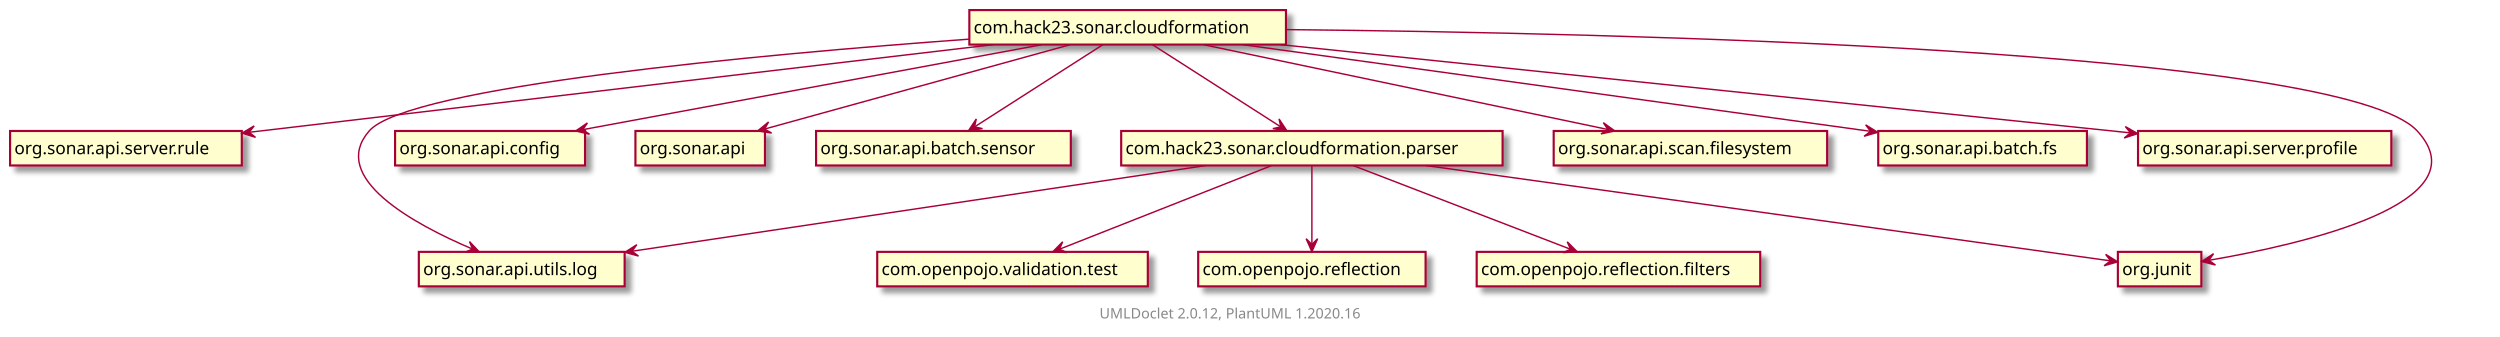
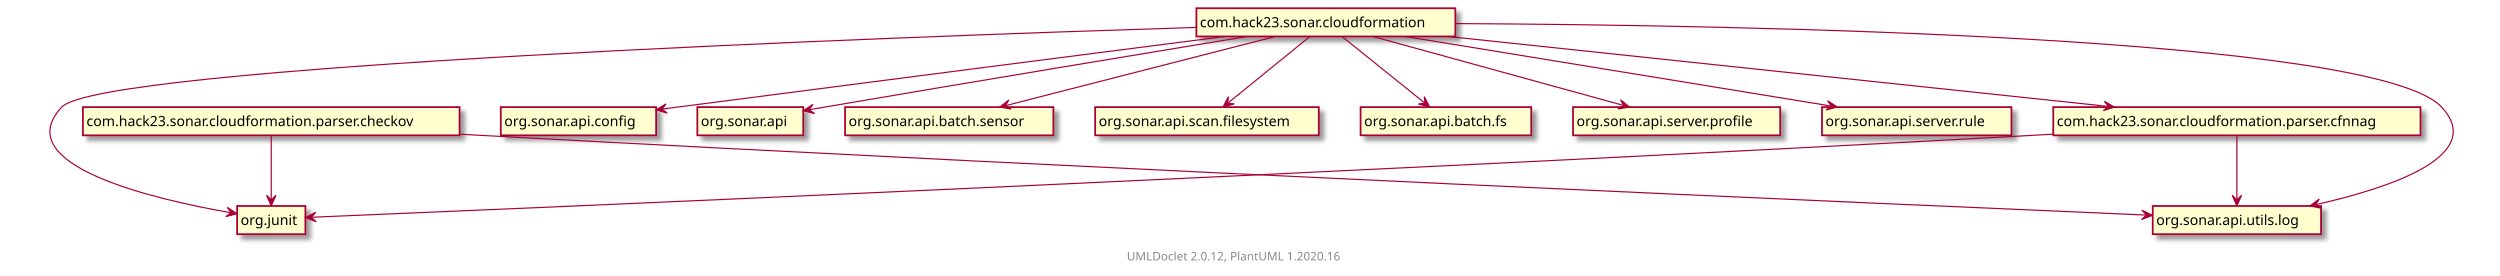
- <svg xmlns="http://www.w3.org/2000/svg" xmlns:xlink="http://www.w3.org/1999/xlink" contentScriptType="application/ecmascript" contentStyleType="text/css" height="234px" preserveAspectRatio="none" style="width:1737px;height:234px;" version="1.1" viewBox="0 0 1737 234" width="1737px" zoomAndPan="magnify">
+ <svg xmlns="http://www.w3.org/2000/svg" xmlns:xlink="http://www.w3.org/1999/xlink" contentScriptType="application/ecmascript" contentStyleType="text/css" height="234px" preserveAspectRatio="none" style="width:2124px;height:234px;" version="1.1" viewBox="0 0 2124 234" width="2124px" zoomAndPan="magnify">
  <defs>
-     <filter height="300%" id="fvwk1cj9llywc" width="300%" x="-1" y="-1">
+     <filter height="300%" id="f1ut718gleqmdj" width="300%" x="-1" y="-1">
      <feGaussianBlur result="blurOut" stdDeviation="2.0" />
      <feColorMatrix in="blurOut" result="blurOut2" type="matrix" values="0 0 0 0 0 0 0 0 0 0 0 0 0 0 0 0 0 0 .4 0" />
      <feOffset dx="4.0" dy="4.0" in="blurOut2" result="blurOut3" />
      <feBlend in="SourceGraphic" in2="blurOut3" mode="normal" />
    </filter>
  </defs>
  <g>
    <a href="com/hack23/sonar/cloudformation/package-summary.html" target="_top" title="com/hack23/sonar/cloudformation/package-summary.html" xlink:actuate="onRequest" xlink:href="com/hack23/sonar/cloudformation/package-summary.html" xlink:show="new" xlink:title="com/hack23/sonar/cloudformation/package-summary.html" xlink:type="simple">
-       <rect codeLine="23" fill="#FEFECE" filter="url(#fvwk1cj9llywc)" height="23.969" id="com.hack23.sonar.cloudformation" style="stroke: #A80036; stroke-width: 1.5;" width="220" x="673.5" y="7" />
-       <text fill="#000000" font-family="sans-serif" font-size="12" lengthAdjust="spacingAndGlyphs" textLength="214" x="676.5" y="23.139">com.hack23.sonar.cloudformation</text>
+       <rect codeLine="22" fill="#FEFECE" filter="url(#f1ut718gleqmdj)" height="23.969" id="com.hack23.sonar.cloudformation" style="stroke: #A80036; stroke-width: 1.5;" width="220" x="1016.45" y="7" />
+       <text fill="#000000" font-family="sans-serif" font-size="12" lengthAdjust="spacingAndGlyphs" textLength="214" x="1019.45" y="23.139">com.hack23.sonar.cloudformation</text>
    </a>
-     <rect fill="#FEFECE" filter="url(#fvwk1cj9llywc)" height="23.969" id="org.sonar.api.server.rule" style="stroke: #A80036; stroke-width: 1.5;" width="161" x="7" y="91" />
-     <text fill="#000000" font-family="sans-serif" font-size="12" lengthAdjust="spacingAndGlyphs" textLength="155" x="10" y="107.139">org.sonar.api.server.rule</text>
-     <rect fill="#FEFECE" filter="url(#fvwk1cj9llywc)" height="23.969" id="org.sonar.api.utils.log" style="stroke: #A80036; stroke-width: 1.5;" width="143" x="291" y="175" />
-     <text fill="#000000" font-family="sans-serif" font-size="12" lengthAdjust="spacingAndGlyphs" textLength="137" x="294" y="191.139">org.sonar.api.utils.log</text>
-     <rect fill="#FEFECE" filter="url(#fvwk1cj9llywc)" height="23.969" id="org.sonar.api.config" style="stroke: #A80036; stroke-width: 1.5;" width="132" x="274.5" y="91" />
-     <text fill="#000000" font-family="sans-serif" font-size="12" lengthAdjust="spacingAndGlyphs" textLength="126" x="277.5" y="107.139">org.sonar.api.config</text>
-     <rect fill="#FEFECE" filter="url(#fvwk1cj9llywc)" height="23.969" id="org.sonar.api" style="stroke: #A80036; stroke-width: 1.5;" width="90" x="441.5" y="91" />
-     <text fill="#000000" font-family="sans-serif" font-size="12" lengthAdjust="spacingAndGlyphs" textLength="84" x="444.5" y="107.139">org.sonar.api</text>
-     <rect fill="#FEFECE" filter="url(#fvwk1cj9llywc)" height="23.969" id="org.sonar.api.batch.sensor" style="stroke: #A80036; stroke-width: 1.5;" width="177" x="567" y="91" />
-     <text fill="#000000" font-family="sans-serif" font-size="12" lengthAdjust="spacingAndGlyphs" textLength="171" x="570" y="107.139">org.sonar.api.batch.sensor</text>
-     <a href="com/hack23/sonar/cloudformation/parser/package-summary.html" target="_top" title="com/hack23/sonar/cloudformation/parser/package-summary.html" xlink:actuate="onRequest" xlink:href="com/hack23/sonar/cloudformation/parser/package-summary.html" xlink:show="new" xlink:title="com/hack23/sonar/cloudformation/parser/package-summary.html" xlink:type="simple">
-       <rect codeLine="25" fill="#FEFECE" filter="url(#fvwk1cj9llywc)" height="23.969" id="com.hack23.sonar.cloudformation.parser" style="stroke: #A80036; stroke-width: 1.5;" width="265" x="779" y="91" />
-       <text fill="#000000" font-family="sans-serif" font-size="12" lengthAdjust="spacingAndGlyphs" textLength="259" x="782" y="107.139">com.hack23.sonar.cloudformation.parser</text>
+     <rect fill="#FEFECE" filter="url(#f1ut718gleqmdj)" height="23.969" id="org.sonar.api.server.rule" style="stroke: #A80036; stroke-width: 1.5;" width="161" x="1547.95" y="91" />
+     <text fill="#000000" font-family="sans-serif" font-size="12" lengthAdjust="spacingAndGlyphs" textLength="155" x="1550.95" y="107.139">org.sonar.api.server.rule</text>
+     <rect fill="#FEFECE" filter="url(#f1ut718gleqmdj)" height="23.969" id="org.sonar.api.utils.log" style="stroke: #A80036; stroke-width: 1.5;" width="143" x="1828.95" y="175" />
+     <text fill="#000000" font-family="sans-serif" font-size="12" lengthAdjust="spacingAndGlyphs" textLength="137" x="1831.95" y="191.139">org.sonar.api.utils.log</text>
+     <rect fill="#FEFECE" filter="url(#f1ut718gleqmdj)" height="23.969" id="org.sonar.api.config" style="stroke: #A80036; stroke-width: 1.5;" width="132" x="425.45" y="91" />
+     <text fill="#000000" font-family="sans-serif" font-size="12" lengthAdjust="spacingAndGlyphs" textLength="126" x="428.45" y="107.139">org.sonar.api.config</text>
+     <rect fill="#FEFECE" filter="url(#f1ut718gleqmdj)" height="23.969" id="org.sonar.api" style="stroke: #A80036; stroke-width: 1.5;" width="90" x="592.45" y="91" />
+     <text fill="#000000" font-family="sans-serif" font-size="12" lengthAdjust="spacingAndGlyphs" textLength="84" x="595.45" y="107.139">org.sonar.api</text>
+     <rect fill="#FEFECE" filter="url(#f1ut718gleqmdj)" height="23.969" id="org.sonar.api.batch.sensor" style="stroke: #A80036; stroke-width: 1.5;" width="177" x="717.95" y="91" />
+     <text fill="#000000" font-family="sans-serif" font-size="12" lengthAdjust="spacingAndGlyphs" textLength="171" x="720.95" y="107.139">org.sonar.api.batch.sensor</text>
+     <a href="com/hack23/sonar/cloudformation/parser/cfnnag/package-summary.html" target="_top" title="com/hack23/sonar/cloudformation/parser/cfnnag/package-summary.html" xlink:actuate="onRequest" xlink:href="com/hack23/sonar/cloudformation/parser/cfnnag/package-summary.html" xlink:show="new" xlink:title="com/hack23/sonar/cloudformation/parser/cfnnag/package-summary.html" xlink:type="simple">
+       <rect codeLine="24" fill="#FEFECE" filter="url(#f1ut718gleqmdj)" height="23.969" id="com.hack23.sonar.cloudformation.parser.cfnnag" style="stroke: #A80036; stroke-width: 1.5;" width="312" x="1744.45" y="91" />
+       <text fill="#000000" font-family="sans-serif" font-size="12" lengthAdjust="spacingAndGlyphs" textLength="306" x="1747.45" y="107.139">com.hack23.sonar.cloudformation.parser.cfnnag</text>
    </a>
-     <rect fill="#FEFECE" filter="url(#fvwk1cj9llywc)" height="23.969" id="org.sonar.api.scan.filesystem" style="stroke: #A80036; stroke-width: 1.5;" width="190" x="1079.5" y="91" />
-     <text fill="#000000" font-family="sans-serif" font-size="12" lengthAdjust="spacingAndGlyphs" textLength="184" x="1082.5" y="107.139">org.sonar.api.scan.filesystem</text>
-     <rect fill="#FEFECE" filter="url(#fvwk1cj9llywc)" height="23.969" id="org.sonar.api.batch.fs" style="stroke: #A80036; stroke-width: 1.5;" width="145" x="1305" y="91" />
-     <text fill="#000000" font-family="sans-serif" font-size="12" lengthAdjust="spacingAndGlyphs" textLength="139" x="1308" y="107.139">org.sonar.api.batch.fs</text>
-     <rect fill="#FEFECE" filter="url(#fvwk1cj9llywc)" height="23.969" id="org.sonar.api.server.profile" style="stroke: #A80036; stroke-width: 1.5;" width="176" x="1485.5" y="91" />
-     <text fill="#000000" font-family="sans-serif" font-size="12" lengthAdjust="spacingAndGlyphs" textLength="170" x="1488.5" y="107.139">org.sonar.api.server.profile</text>
-     <rect fill="#FEFECE" filter="url(#fvwk1cj9llywc)" height="23.969" id="org.junit" style="stroke: #A80036; stroke-width: 1.5;" width="58" x="1471.5" y="175" />
-     <text fill="#000000" font-family="sans-serif" font-size="12" lengthAdjust="spacingAndGlyphs" textLength="52" x="1474.5" y="191.139">org.junit</text>
-     <rect fill="#FEFECE" filter="url(#fvwk1cj9llywc)" height="23.969" id="com.openpojo.validation.test" style="stroke: #A80036; stroke-width: 1.5;" width="188" x="609.5" y="175" />
-     <text fill="#000000" font-family="sans-serif" font-size="12" lengthAdjust="spacingAndGlyphs" textLength="182" x="612.5" y="191.139">com.openpojo.validation.test</text>
-     <rect fill="#FEFECE" filter="url(#fvwk1cj9llywc)" height="23.969" id="com.openpojo.reflection" style="stroke: #A80036; stroke-width: 1.5;" width="158" x="832.5" y="175" />
-     <text fill="#000000" font-family="sans-serif" font-size="12" lengthAdjust="spacingAndGlyphs" textLength="152" x="835.5" y="191.139">com.openpojo.reflection</text>
-     <rect fill="#FEFECE" filter="url(#fvwk1cj9llywc)" height="23.969" id="com.openpojo.reflection.filters" style="stroke: #A80036; stroke-width: 1.5;" width="197" x="1026" y="175" />
-     <text fill="#000000" font-family="sans-serif" font-size="12" lengthAdjust="spacingAndGlyphs" textLength="191" x="1029" y="191.139">com.openpojo.reflection.filters</text>
-     <path codeLine="6" d="M690,31.02 C554.2,47.02 304.34,76.45 173.12,91.91 " fill="none" id="com.hack23.sonar.cloudformation-to-org.sonar.api.server.rule" style="stroke: #A80036; stroke-width: 1.0;" />
-     <polygon fill="#A80036" points="168.12,92.5,177.527,95.416,173.085,91.913,176.589,87.472,168.12,92.5" style="stroke: #A80036; stroke-width: 1.0;" />
-     <path codeLine="7" d="M673.46,27.19 C527.08,37.89 283.5,60.12 256.5,91 C228.21,123.36 287.29,155.6 328.08,172.95 " fill="none" id="com.hack23.sonar.cloudformation-to-org.sonar.api.utils.log" style="stroke: #A80036; stroke-width: 1.0;" />
-     <polygon fill="#A80036" points="332.96,174.99,326.199,167.829,328.347,173.062,323.114,175.21,332.96,174.99" style="stroke: #A80036; stroke-width: 1.0;" />
-     <path codeLine="8" d="M723.76,31.06 C640.63,46.45 490.66,74.21 405.04,90.05 " fill="none" id="com.hack23.sonar.cloudformation-to-org.sonar.api.config" style="stroke: #A80036; stroke-width: 1.0;" />
-     <polygon fill="#A80036" points="400,90.99,409.579,93.281,404.916,90.078,408.119,85.415,400,90.99" style="stroke: #A80036; stroke-width: 1.0;" />
-     <path codeLine="9" d="M743.45,31.06 C688.27,46.29 589.17,73.65 531.5,89.58 " fill="none" id="com.hack23.sonar.cloudformation-to-org.sonar.api" style="stroke: #A80036; stroke-width: 1.0;" />
-     <polygon fill="#A80036" points="526.39,90.99,536.13,92.452,531.21,89.66,534.002,84.74,526.39,90.99" style="stroke: #A80036; stroke-width: 1.0;" />
-     <path codeLine="10" d="M766.24,31.06 C743.24,45.79 702.54,71.87 677.4,87.97 " fill="none" id="com.hack23.sonar.cloudformation-to-org.sonar.api.batch.sensor" style="stroke: #A80036; stroke-width: 1.0;" />
-     <polygon fill="#A80036" points="672.9,90.85,682.636,89.363,677.11,88.153,678.32,82.627,672.9,90.85" style="stroke: #A80036; stroke-width: 1.0;" />
-     <path codeLine="11" d="M800.76,31.06 C823.76,45.79 864.46,71.87 889.6,87.97 " fill="none" id="com.hack23.sonar.cloudformation-to-com.hack23.sonar.cloudformation.parser" style="stroke: #A80036; stroke-width: 1.0;" />
-     <polygon fill="#A80036" points="894.1,90.85,888.68,82.627,889.89,88.153,884.364,89.363,894.1,90.85" style="stroke: #A80036; stroke-width: 1.0;" />
-     <path codeLine="12" d="M836.23,31.06 C909.46,46.42 1041.44,74.09 1117.08,89.96 " fill="none" id="com.hack23.sonar.cloudformation-to-org.sonar.api.scan.filesystem" style="stroke: #A80036; stroke-width: 1.0;" />
-     <polygon fill="#A80036" points="1121.98,90.99,1113.997,85.222,1117.087,89.96,1112.349,93.05,1121.98,90.99" style="stroke: #A80036; stroke-width: 1.0;" />
-     <path codeLine="13" d="M863.3,31.02 C977.56,46.79 1186.45,75.63 1299.64,91.25 " fill="none" id="com.hack23.sonar.cloudformation-to-org.sonar.api.batch.fs" style="stroke: #A80036; stroke-width: 1.0;" />
-     <polygon fill="#A80036" points="1304.62,91.94,1296.253,86.745,1299.667,91.255,1295.157,94.669,1304.62,91.94" style="stroke: #A80036; stroke-width: 1.0;" />
-     <path codeLine="14" d="M889.63,31.02 C1045.07,47.15 1332.15,76.95 1480.04,92.3 " fill="none" id="com.hack23.sonar.cloudformation-to-org.sonar.api.server.profile" style="stroke: #A80036; stroke-width: 1.0;" />
-     <polygon fill="#A80036" points="1485.24,92.84,1476.699,87.935,1480.266,92.326,1475.876,95.893,1485.24,92.84" style="stroke: #A80036; stroke-width: 1.0;" />
-     <path codeLine="15" d="M893.86,20.56 C1121.68,22.86 1627.18,34.37 1679.5,91 C1725.83,141.14 1599.08,169.85 1535.02,180.81 " fill="none" id="com.hack23.sonar.cloudformation-to-org.junit" style="stroke: #A80036; stroke-width: 1.0;" />
-     <polygon fill="#A80036" points="1529.77,181.69,1539.309,184.143,1534.701,180.861,1537.982,176.253,1529.77,181.69" style="stroke: #A80036; stroke-width: 1.0;" />
-     <path codeLine="16" d="M837.74,115.02 C733.68,130.56 544.7,158.79 439.11,174.56 " fill="none" id="com.hack23.sonar.cloudformation.parser-to-org.sonar.api.utils.log" style="stroke: #A80036; stroke-width: 1.0;" />
-     <polygon fill="#A80036" points="434.15,175.3,443.644,177.918,439.094,174.557,442.456,170.007,434.15,175.3" style="stroke: #A80036; stroke-width: 1.0;" />
-     <path codeLine="17" d="M990.63,115.02 C1120.72,133.13 1374.53,168.46 1466.33,181.24 " fill="none" id="com.hack23.sonar.cloudformation.parser-to-org.junit" style="stroke: #A80036; stroke-width: 1.0;" />
-     <polygon fill="#A80036" points="1471.36,181.94,1463.008,176.721,1466.409,181.241,1461.889,184.642,1471.36,181.94" style="stroke: #A80036; stroke-width: 1.0;" />
-     <path codeLine="18" d="M883.45,115.06 C845.19,130.14 776.8,157.1 736.24,173.09 " fill="none" id="com.hack23.sonar.cloudformation.parser-to-com.openpojo.validation.test" style="stroke: #A80036; stroke-width: 1.0;" />
-     <polygon fill="#A80036" points="731.44,174.99,741.279,175.424,736.094,173.163,738.356,167.977,731.44,174.99" style="stroke: #A80036; stroke-width: 1.0;" />
-     <path codeLine="19" d="M911.5,115.06 C911.5,129.12 911.5,153.51 911.5,169.7 " fill="none" id="com.hack23.sonar.cloudformation.parser-to-com.openpojo.reflection" style="stroke: #A80036; stroke-width: 1.0;" />
-     <polygon fill="#A80036" points="911.5,174.85,915.5,165.85,911.5,169.85,907.5,165.85,911.5,174.85" style="stroke: #A80036; stroke-width: 1.0;" />
-     <path codeLine="20" d="M940.23,115.06 C979.48,130.17 1049.73,157.21 1091.22,173.19 " fill="none" id="com.hack23.sonar.cloudformation.parser-to-com.openpojo.reflection.filters" style="stroke: #A80036; stroke-width: 1.0;" />
-     <polygon fill="#A80036" points="1095.89,174.99,1088.937,168.014,1091.226,173.187,1086.053,175.476,1095.89,174.99" style="stroke: #A80036; stroke-width: 1.0;" />
-     <text fill="#888888" font-family="sans-serif" font-size="10" lengthAdjust="spacingAndGlyphs" textLength="192" x="763.915" y="221.251">UMLDoclet 2.0.12, PlantUML 1.2020.16</text>
+     <rect fill="#FEFECE" filter="url(#f1ut718gleqmdj)" height="23.969" id="org.sonar.api.scan.filesystem" style="stroke: #A80036; stroke-width: 1.5;" width="190" x="930.45" y="91" />
+     <text fill="#000000" font-family="sans-serif" font-size="12" lengthAdjust="spacingAndGlyphs" textLength="184" x="933.45" y="107.139">org.sonar.api.scan.filesystem</text>
+     <rect fill="#FEFECE" filter="url(#f1ut718gleqmdj)" height="23.969" id="org.sonar.api.batch.fs" style="stroke: #A80036; stroke-width: 1.5;" width="145" x="1155.95" y="91" />
+     <text fill="#000000" font-family="sans-serif" font-size="12" lengthAdjust="spacingAndGlyphs" textLength="139" x="1158.95" y="107.139">org.sonar.api.batch.fs</text>
+     <rect fill="#FEFECE" filter="url(#f1ut718gleqmdj)" height="23.969" id="org.sonar.api.server.profile" style="stroke: #A80036; stroke-width: 1.5;" width="176" x="1336.45" y="91" />
+     <text fill="#000000" font-family="sans-serif" font-size="12" lengthAdjust="spacingAndGlyphs" textLength="170" x="1339.45" y="107.139">org.sonar.api.server.profile</text>
+     <rect fill="#FEFECE" filter="url(#f1ut718gleqmdj)" height="23.969" id="org.junit" style="stroke: #A80036; stroke-width: 1.5;" width="58" x="201.45" y="175" />
+     <text fill="#000000" font-family="sans-serif" font-size="12" lengthAdjust="spacingAndGlyphs" textLength="52" x="204.45" y="191.139">org.junit</text>
+     <a href="com/hack23/sonar/cloudformation/parser/checkov/package-summary.html" target="_top" title="com/hack23/sonar/cloudformation/parser/checkov/package-summary.html" xlink:actuate="onRequest" xlink:href="com/hack23/sonar/cloudformation/parser/checkov/package-summary.html" xlink:show="new" xlink:title="com/hack23/sonar/cloudformation/parser/checkov/package-summary.html" xlink:type="simple">
+       <rect codeLine="26" fill="#FEFECE" filter="url(#f1ut718gleqmdj)" height="23.969" id="com.hack23.sonar.cloudformation.parser.checkov" style="stroke: #A80036; stroke-width: 1.5;" width="320" x="70.45" y="91" />
+       <text fill="#000000" font-family="sans-serif" font-size="12" lengthAdjust="spacingAndGlyphs" textLength="314" x="73.45" y="107.139">com.hack23.sonar.cloudformation.parser.checkov</text>
+     </a>
+     <path codeLine="6" d="M1193.89,31.02 C1288.2,46.42 1458.78,74.29 1555.8,90.13 " fill="none" id="com.hack23.sonar.cloudformation-to-org.sonar.api.server.rule" style="stroke: #A80036; stroke-width: 1.0;" />
+     <polygon fill="#A80036" points="1560.94,90.97,1552.712,85.556,1556.007,90.155,1551.408,93.449,1560.94,90.97" style="stroke: #A80036; stroke-width: 1.0;" />
+     <path codeLine="7" d="M1236.86,20.03 C1474.69,21.26 2018.49,30.7 2074.45,91 C2112.66,132.19 2031.39,159.48 1967.47,173.84 " fill="none" id="com.hack23.sonar.cloudformation-to-org.sonar.api.utils.log" style="stroke: #A80036; stroke-width: 1.0;" />
+     <polygon fill="#A80036" points="1962.51,174.94,1972.158,176.919,1967.394,173.869,1970.444,169.105,1962.51,174.94" style="stroke: #A80036; stroke-width: 1.0;" />
+     <path codeLine="8" d="M1040.54,31.01 C932.14,44.92 739.96,69.63 575.45,91 C571.25,91.54 566.94,92.11 562.59,92.67 " fill="none" id="com.hack23.sonar.cloudformation-to-org.sonar.api.config" style="stroke: #A80036; stroke-width: 1.0;" />
+     <polygon fill="#A80036" points="557.48,93.34,566.92,96.149,562.438,92.697,565.891,88.216,557.48,93.34" style="stroke: #A80036; stroke-width: 1.0;" />
+     <path codeLine="9" d="M1059.28,31.03 C975.31,44.86 827.2,69.37 700.45,91 C696.28,91.71 691.96,92.45 687.62,93.2 " fill="none" id="com.hack23.sonar.cloudformation-to-org.sonar.api" style="stroke: #A80036; stroke-width: 1.0;" />
+     <polygon fill="#A80036" points="682.52,94.09,692.072,96.489,687.446,93.233,690.702,88.607,682.52,94.09" style="stroke: #A80036; stroke-width: 1.0;" />
+     <path codeLine="10" d="M1083.29,31.06 C1023.72,46.32 916.64,73.76 854.56,89.67 " fill="none" id="com.hack23.sonar.cloudformation-to-org.sonar.api.batch.sensor" style="stroke: #A80036; stroke-width: 1.0;" />
+     <polygon fill="#A80036" points="849.43,90.99,859.142,92.627,854.273,89.747,857.153,84.878,849.43,90.99" style="stroke: #A80036; stroke-width: 1.0;" />
+     <path codeLine="11" d="M1230.43,31.02 C1376.71,46.51 1641.99,74.62 1791.11,90.42 " fill="none" id="com.hack23.sonar.cloudformation-to-com.hack23.sonar.cloudformation.parser.cfnnag" style="stroke: #A80036; stroke-width: 1.0;" />
+     <polygon fill="#A80036" points="1796.36,90.97,1787.833,86.041,1791.388,90.441,1786.987,93.996,1796.36,90.97" style="stroke: #A80036; stroke-width: 1.0;" />
+     <path codeLine="12" d="M1112.83,31.06 C1094.83,45.67 1063.09,71.44 1043.23,87.57 " fill="none" id="com.hack23.sonar.cloudformation-to-org.sonar.api.scan.filesystem" style="stroke: #A80036; stroke-width: 1.0;" />
+     <polygon fill="#A80036" points="1039.18,90.85,1048.687,88.279,1043.061,87.697,1043.643,82.07,1039.18,90.85" style="stroke: #A80036; stroke-width: 1.0;" />
+     <path codeLine="13" d="M1140.2,31.06 C1158.38,45.67 1190.43,71.44 1210.49,87.57 " fill="none" id="com.hack23.sonar.cloudformation-to-org.sonar.api.batch.fs" style="stroke: #A80036; stroke-width: 1.0;" />
+     <polygon fill="#A80036" points="1214.58,90.85,1210.063,82.098,1210.68,87.721,1205.057,88.338,1214.58,90.85" style="stroke: #A80036; stroke-width: 1.0;" />
+     <path codeLine="14" d="M1166.64,31.06 C1222,46.29 1321.43,73.65 1379.3,89.58 " fill="none" id="com.hack23.sonar.cloudformation-to-org.sonar.api.server.profile" style="stroke: #A80036; stroke-width: 1.0;" />
+     <polygon fill="#A80036" points="1384.42,90.99,1376.786,84.767,1379.595,89.677,1374.685,92.486,1384.42,90.99" style="stroke: #A80036; stroke-width: 1.0;" />
+     <path codeLine="15" d="M1016.03,23.28 C748.49,31.75 85.03,56.19 52.45,91 C6,140.62 132.23,169.6 196.06,180.72 " fill="none" id="com.hack23.sonar.cloudformation-to-org.junit" style="stroke: #A80036; stroke-width: 1.0;" />
+     <polygon fill="#A80036" points="201.29,181.62,193.093,176.16,196.362,180.777,191.744,184.046,201.29,181.62" style="stroke: #A80036; stroke-width: 1.0;" />
+     <path codeLine="16" d="M390.55,114 C396.59,114.34 402.57,114.68 408.45,115 C950.21,144.63 1603.03,173.25 1823.49,182.72 " fill="none" id="com.hack23.sonar.cloudformation.parser.checkov-to-org.sonar.api.utils.log" style="stroke: #A80036; stroke-width: 1.0;" />
+     <polygon fill="#A80036" points="1828.61,182.94,1819.79,178.558,1823.615,182.726,1819.447,186.551,1828.61,182.94" style="stroke: #A80036; stroke-width: 1.0;" />
+     <path codeLine="17" d="M230.45,115.06 C230.45,129.12 230.45,153.51 230.45,169.7 " fill="none" id="com.hack23.sonar.cloudformation.parser.checkov-to-org.junit" style="stroke: #A80036; stroke-width: 1.0;" />
+     <polygon fill="#A80036" points="230.45,174.85,234.45,165.85,230.45,169.85,226.45,165.85,230.45,174.85" style="stroke: #A80036; stroke-width: 1.0;" />
+     <path codeLine="18" d="M1900.45,115.06 C1900.45,129.12 1900.45,153.51 1900.45,169.7 " fill="none" id="com.hack23.sonar.cloudformation.parser.cfnnag-to-org.sonar.api.utils.log" style="stroke: #A80036; stroke-width: 1.0;" />
+     <polygon fill="#A80036" points="1900.45,174.85,1904.45,165.85,1900.45,169.85,1896.45,165.85,1900.45,174.85" style="stroke: #A80036; stroke-width: 1.0;" />
+     <path codeLine="19" d="M1744.41,113.98 C1738.35,114.33 1732.34,114.67 1726.45,115 C1141.52,147.37 427.43,177.76 264.59,184.58 " fill="none" id="com.hack23.sonar.cloudformation.parser.cfnnag-to-org.junit" style="stroke: #A80036; stroke-width: 1.0;" />
+     <polygon fill="#A80036" points="259.48,184.79,268.643,188.401,264.475,184.576,268.3,180.408,259.48,184.79" style="stroke: #A80036; stroke-width: 1.0;" />
+     <text fill="#888888" font-family="sans-serif" font-size="10" lengthAdjust="spacingAndGlyphs" textLength="192" x="957.33" y="221.251">UMLDoclet 2.0.12, PlantUML 1.2020.16</text>
  </g>
</svg>
